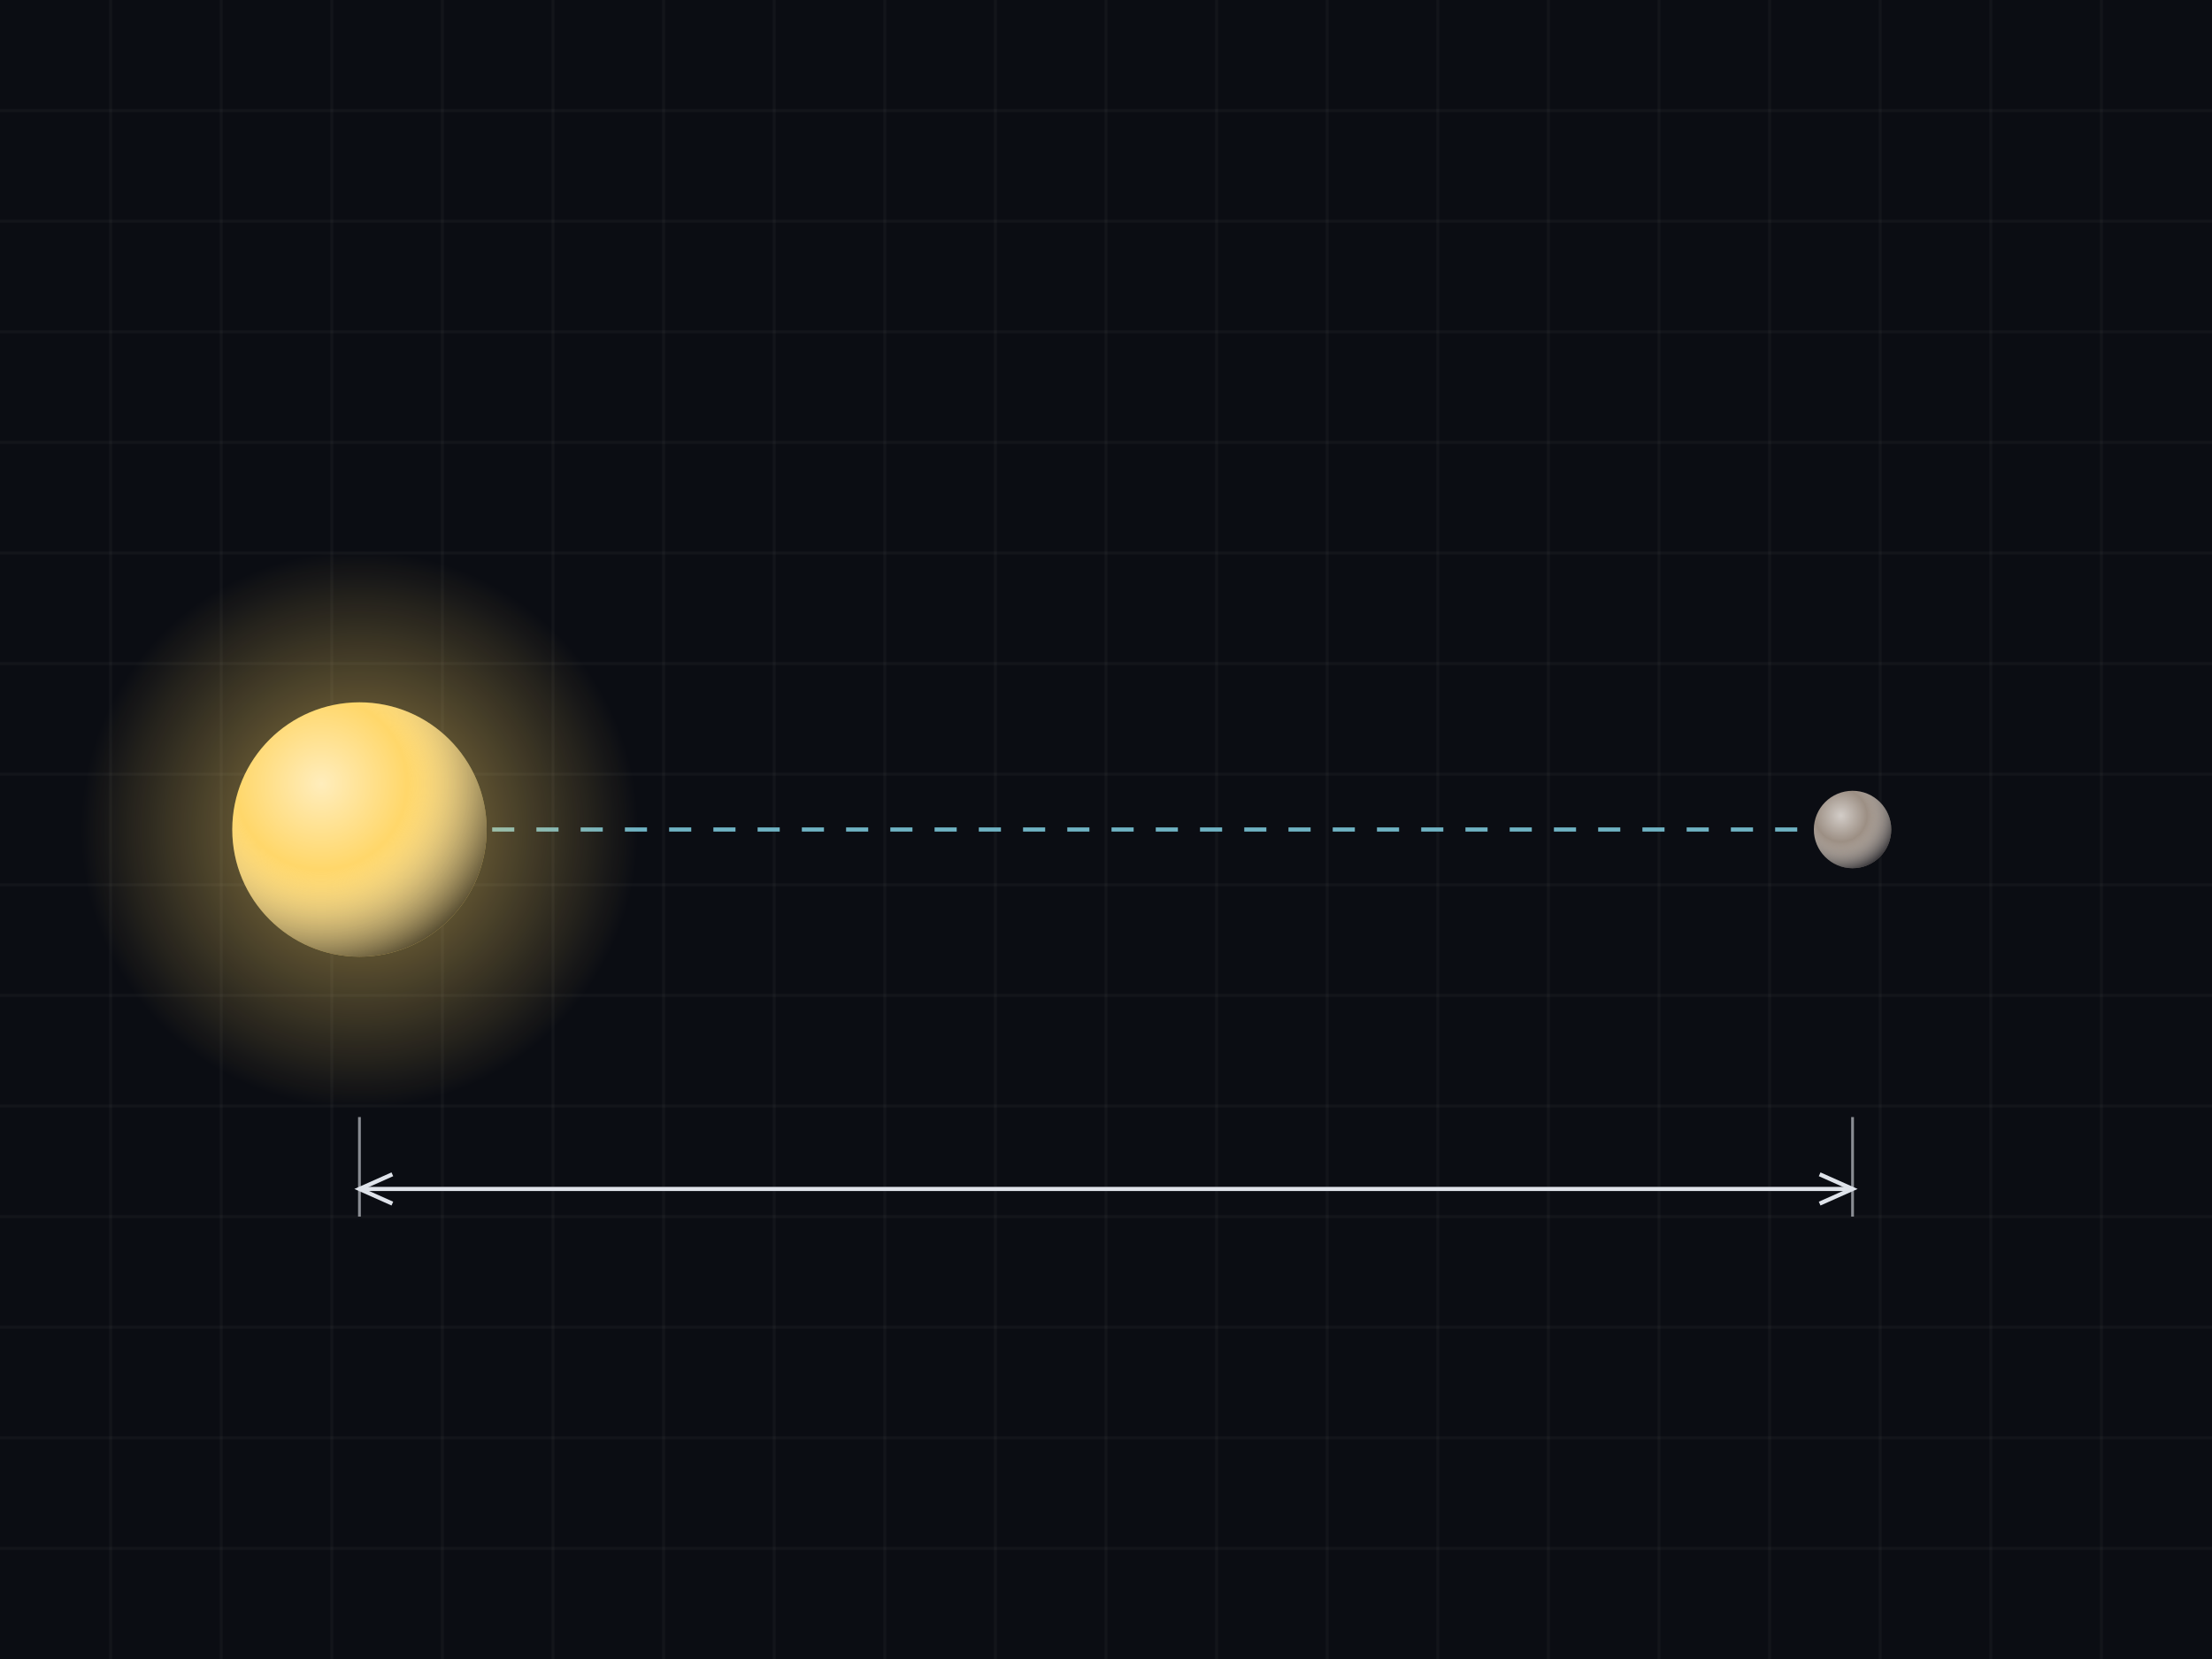
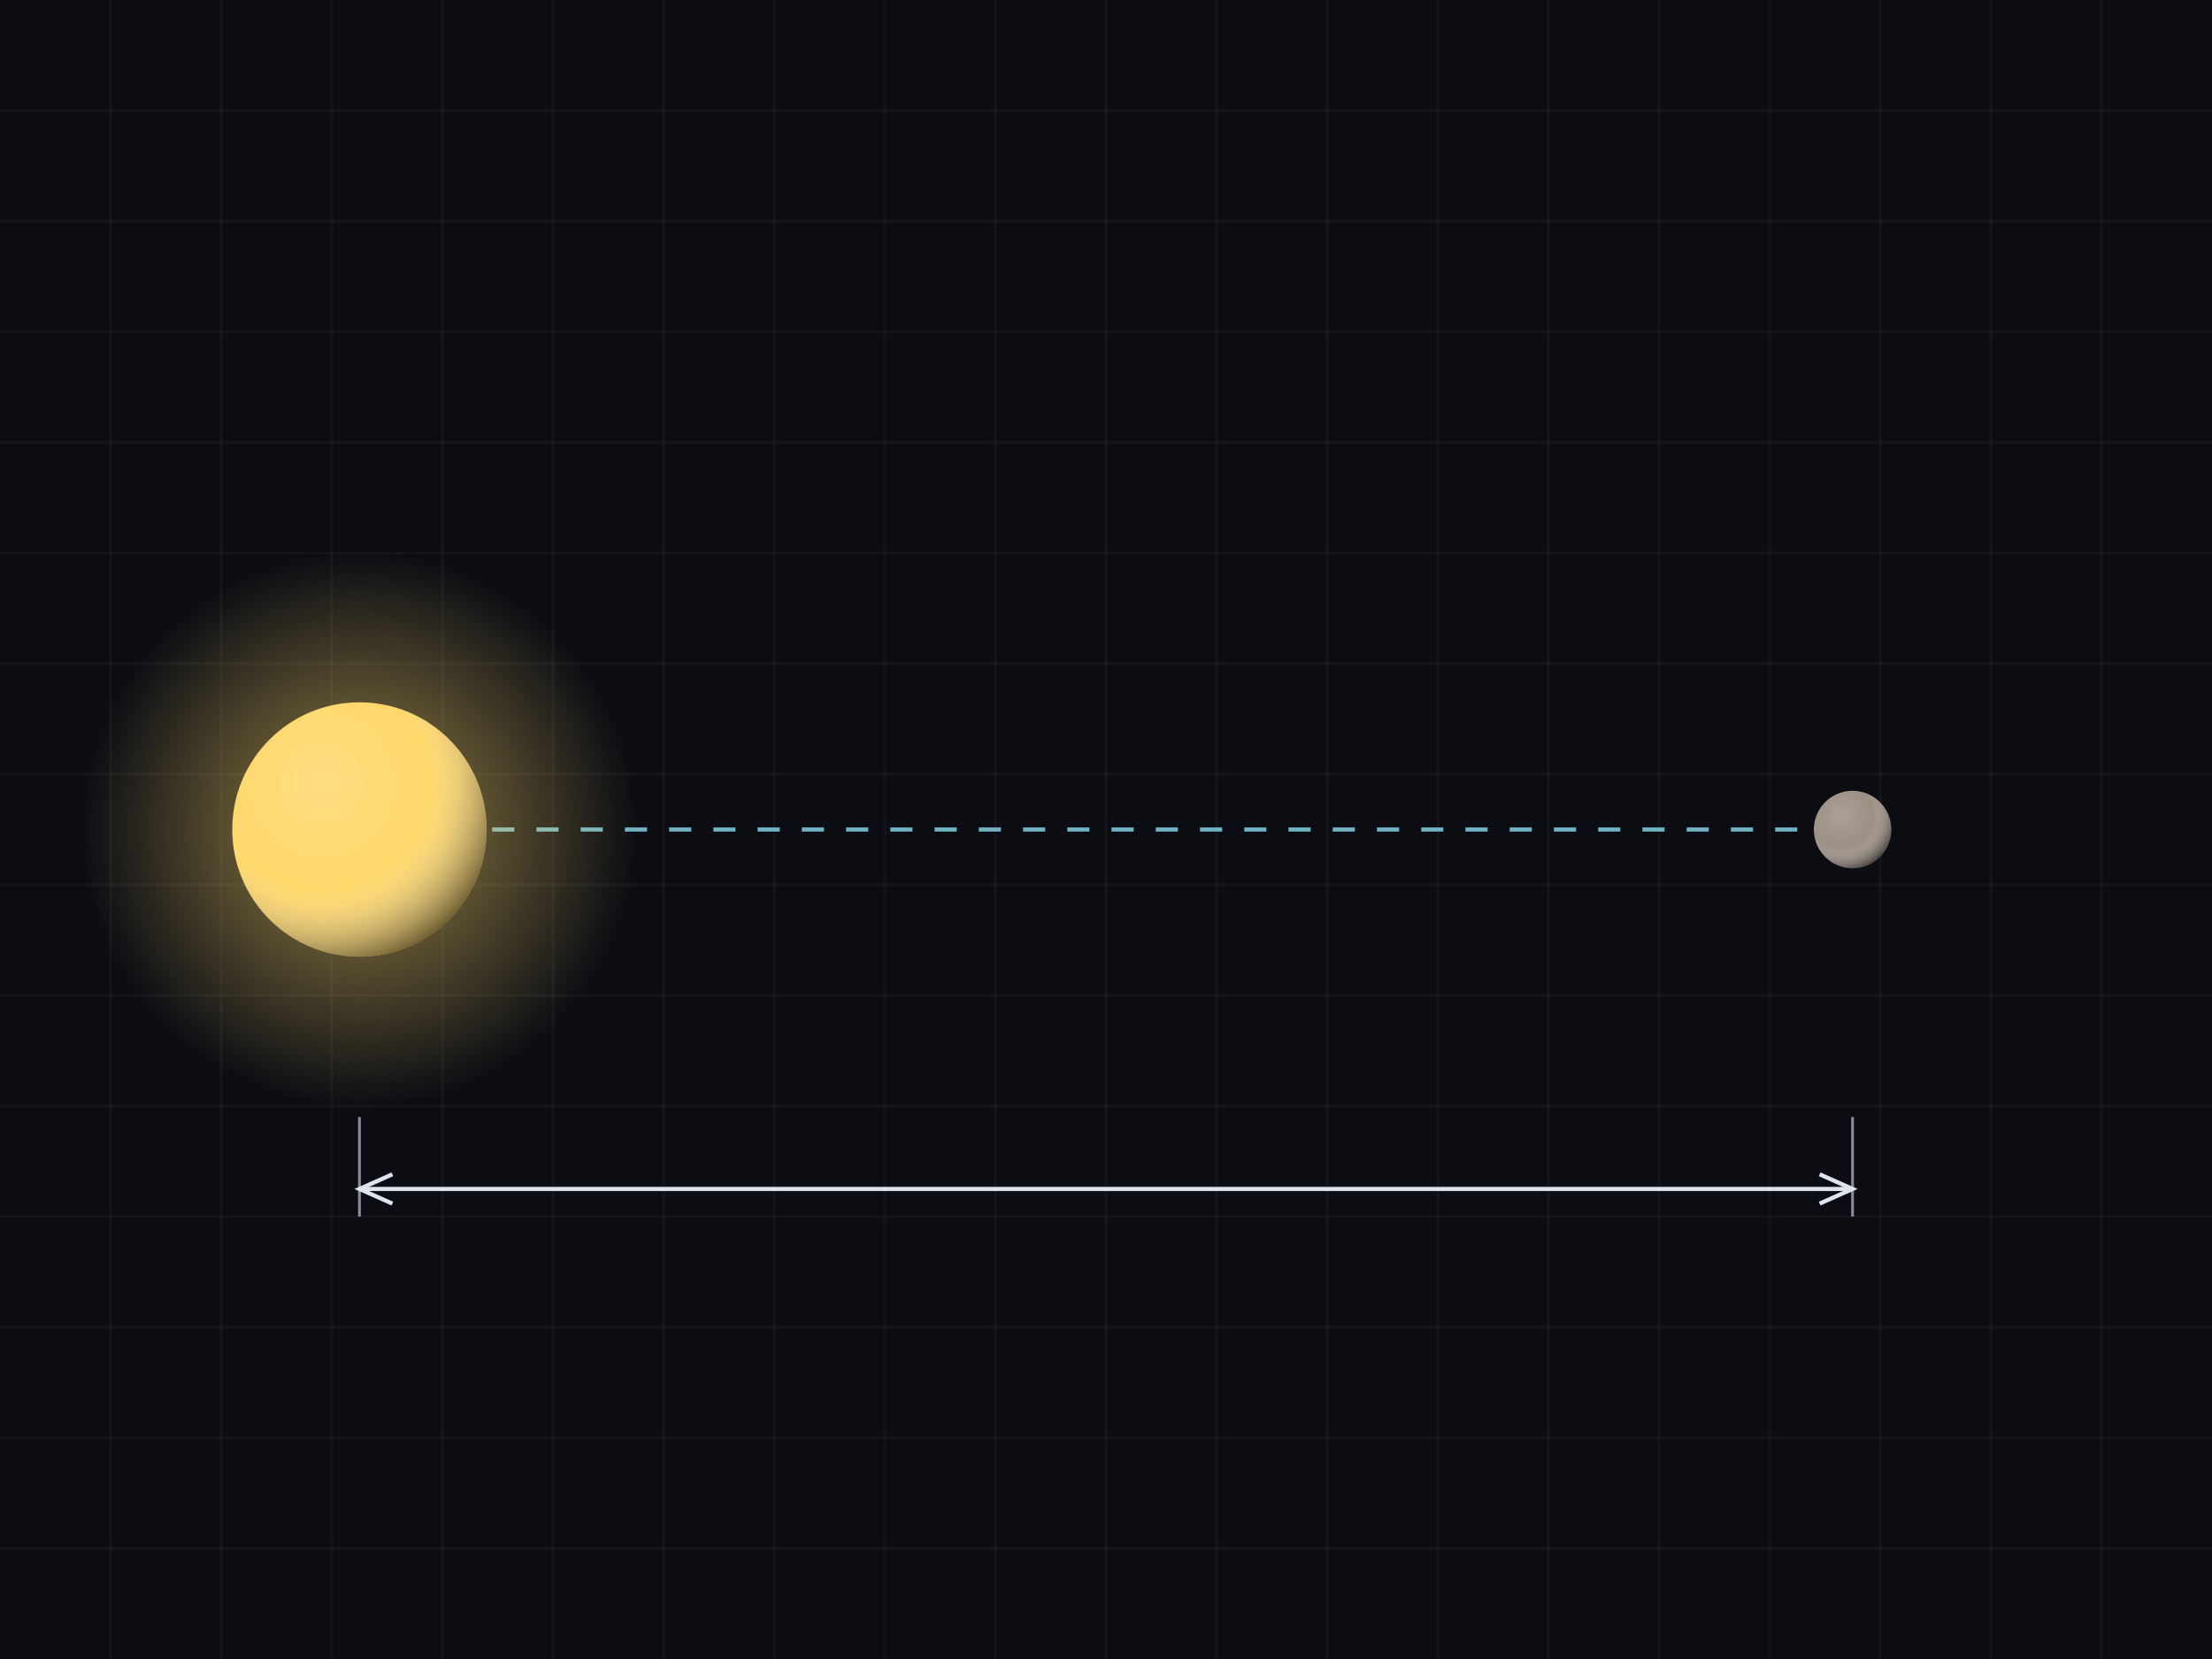
<svg xmlns="http://www.w3.org/2000/svg" viewBox="0 0 800 600" width="800" height="600" role="img">
  <rect width="800" height="600" fill="#0b0d13" />
  <line x1="40" y1="0" x2="40" y2="600" stroke="#fff" stroke-width="1" opacity=".035" />
  <line x1="80" y1="0" x2="80" y2="600" stroke="#fff" stroke-width="1" opacity=".035" />
  <line x1="120" y1="0" x2="120" y2="600" stroke="#fff" stroke-width="1" opacity=".035" />
  <line x1="160" y1="0" x2="160" y2="600" stroke="#fff" stroke-width="1" opacity=".035" />
  <line x1="200" y1="0" x2="200" y2="600" stroke="#fff" stroke-width="1" opacity=".035" />
  <line x1="240" y1="0" x2="240" y2="600" stroke="#fff" stroke-width="1" opacity=".035" />
  <line x1="280" y1="0" x2="280" y2="600" stroke="#fff" stroke-width="1" opacity=".035" />
  <line x1="320" y1="0" x2="320" y2="600" stroke="#fff" stroke-width="1" opacity=".035" />
  <line x1="360" y1="0" x2="360" y2="600" stroke="#fff" stroke-width="1" opacity=".035" />
  <line x1="400" y1="0" x2="400" y2="600" stroke="#fff" stroke-width="1" opacity=".035" />
  <line x1="440" y1="0" x2="440" y2="600" stroke="#fff" stroke-width="1" opacity=".035" />
  <line x1="480" y1="0" x2="480" y2="600" stroke="#fff" stroke-width="1" opacity=".035" />
  <line x1="520" y1="0" x2="520" y2="600" stroke="#fff" stroke-width="1" opacity=".035" />
  <line x1="560" y1="0" x2="560" y2="600" stroke="#fff" stroke-width="1" opacity=".035" />
  <line x1="600" y1="0" x2="600" y2="600" stroke="#fff" stroke-width="1" opacity=".035" />
  <line x1="640" y1="0" x2="640" y2="600" stroke="#fff" stroke-width="1" opacity=".035" />
  <line x1="680" y1="0" x2="680" y2="600" stroke="#fff" stroke-width="1" opacity=".035" />
  <line x1="720" y1="0" x2="720" y2="600" stroke="#fff" stroke-width="1" opacity=".035" />
  <line x1="760" y1="0" x2="760" y2="600" stroke="#fff" stroke-width="1" opacity=".035" />
  <line x1="0" y1="40" x2="800" y2="40" stroke="#fff" stroke-width="1" opacity=".035" />
  <line x1="0" y1="80" x2="800" y2="80" stroke="#fff" stroke-width="1" opacity=".035" />
  <line x1="0" y1="120" x2="800" y2="120" stroke="#fff" stroke-width="1" opacity=".035" />
  <line x1="0" y1="160" x2="800" y2="160" stroke="#fff" stroke-width="1" opacity=".035" />
  <line x1="0" y1="200" x2="800" y2="200" stroke="#fff" stroke-width="1" opacity=".035" />
  <line x1="0" y1="240" x2="800" y2="240" stroke="#fff" stroke-width="1" opacity=".035" />
  <line x1="0" y1="280" x2="800" y2="280" stroke="#fff" stroke-width="1" opacity=".035" />
  <line x1="0" y1="320" x2="800" y2="320" stroke="#fff" stroke-width="1" opacity=".035" />
  <line x1="0" y1="360" x2="800" y2="360" stroke="#fff" stroke-width="1" opacity=".035" />
  <line x1="0" y1="400" x2="800" y2="400" stroke="#fff" stroke-width="1" opacity=".035" />
  <line x1="0" y1="440" x2="800" y2="440" stroke="#fff" stroke-width="1" opacity=".035" />
  <line x1="0" y1="480" x2="800" y2="480" stroke="#fff" stroke-width="1" opacity=".035" />
  <line x1="0" y1="520" x2="800" y2="520" stroke="#fff" stroke-width="1" opacity=".035" />
  <line x1="0" y1="560" x2="800" y2="560" stroke="#fff" stroke-width="1" opacity=".035" />
  <line x1="130" y1="300" x2="670" y2="300" stroke="#6fb3c4" stroke-width="1.5" stroke-dasharray="8 8" />
  <defs>
    <radialGradient id="ag">
      <stop offset="0" stop-color="#ffd76a" stop-opacity="0.6" />
      <stop offset="1" stop-color="#ffd76a" stop-opacity="0" />
    </radialGradient>
  </defs>
  <circle cx="130" cy="300" r="101.2" fill="url(#ag)" />
  <defs>
    <radialGradient id="a" cx="35%" cy="32%" r="75%">
-       <stop offset="0" stop-color="#fff" stop-opacity=".55" />
-       <stop offset=".45" stop-color="#fff" stop-opacity="0" />
-       <stop offset="1" stop-color="#00040f" stop-opacity=".7" />
+       <stop offset="0" stop-color="#fff" stop-opacity=".16" />
+       <stop offset=".55" stop-color="#fff" stop-opacity="0" />
+       <stop offset="1" stop-color="#000" stop-opacity=".62" />
    </radialGradient>
  </defs>
  <circle cx="130" cy="300" r="46" fill="#ffd76a" />
  <circle cx="130" cy="300" r="46" fill="url(#a)" />
  <defs>
    <radialGradient id="b" cx="35%" cy="32%" r="75%">
-       <stop offset="0" stop-color="#fff" stop-opacity=".55" />
-       <stop offset=".45" stop-color="#fff" stop-opacity="0" />
-       <stop offset="1" stop-color="#00040f" stop-opacity=".7" />
+       <stop offset="0" stop-color="#fff" stop-opacity=".16" />
+       <stop offset=".55" stop-color="#fff" stop-opacity="0" />
+       <stop offset="1" stop-color="#000" stop-opacity=".62" />
    </radialGradient>
  </defs>
  <circle cx="670" cy="300" r="14" fill="#9c8f84" />
  <circle cx="670" cy="300" r="14" fill="url(#b)" />
  <line x1="130" y1="404" x2="130" y2="440" stroke="#dfe3ea" stroke-width="1" opacity=".6" />
  <line x1="670" y1="404" x2="670" y2="440" stroke="#dfe3ea" stroke-width="1" opacity=".6" />
  <line x1="130" y1="430" x2="670" y2="430" stroke="#dfe3ea" stroke-width="1.5" />
  <path d="M141.9 435.3L130 430L141.9 424.7" fill="none" stroke="#dfe3ea" stroke-width="1.5" />
  <path d="M658.1 424.7L670 430L658.1 435.3" fill="none" stroke="#dfe3ea" stroke-width="1.5" />
</svg>
